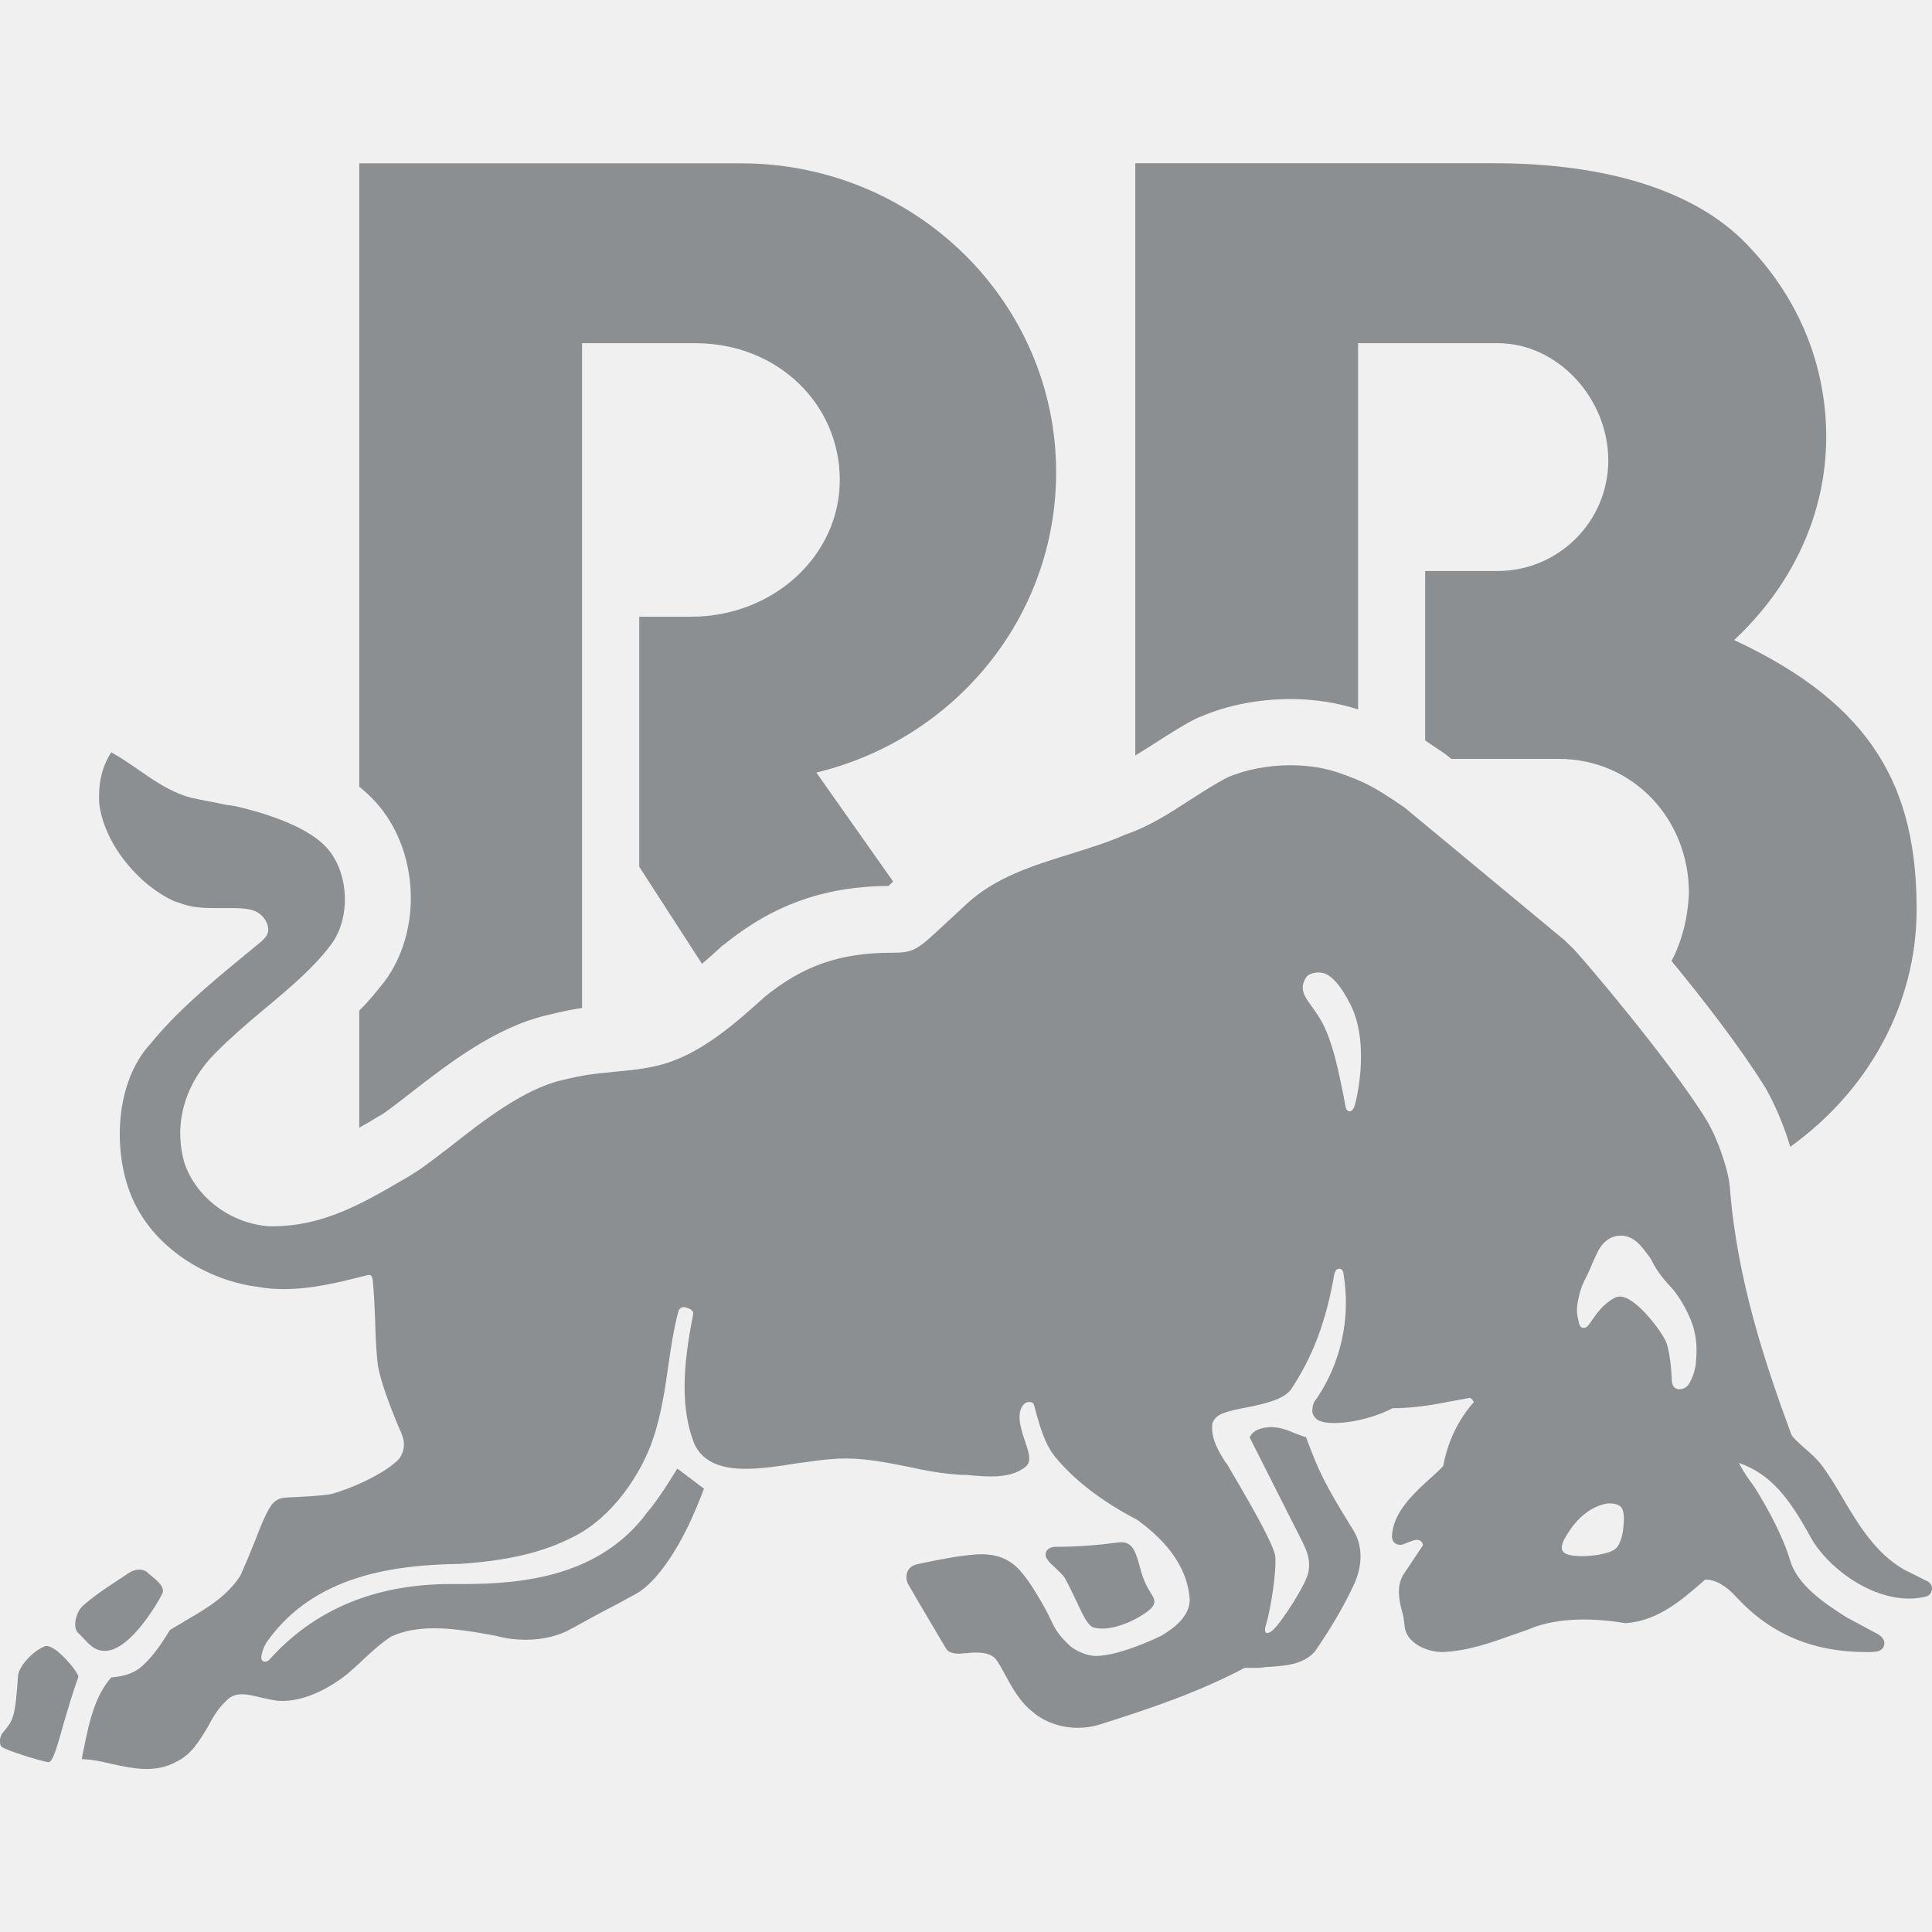
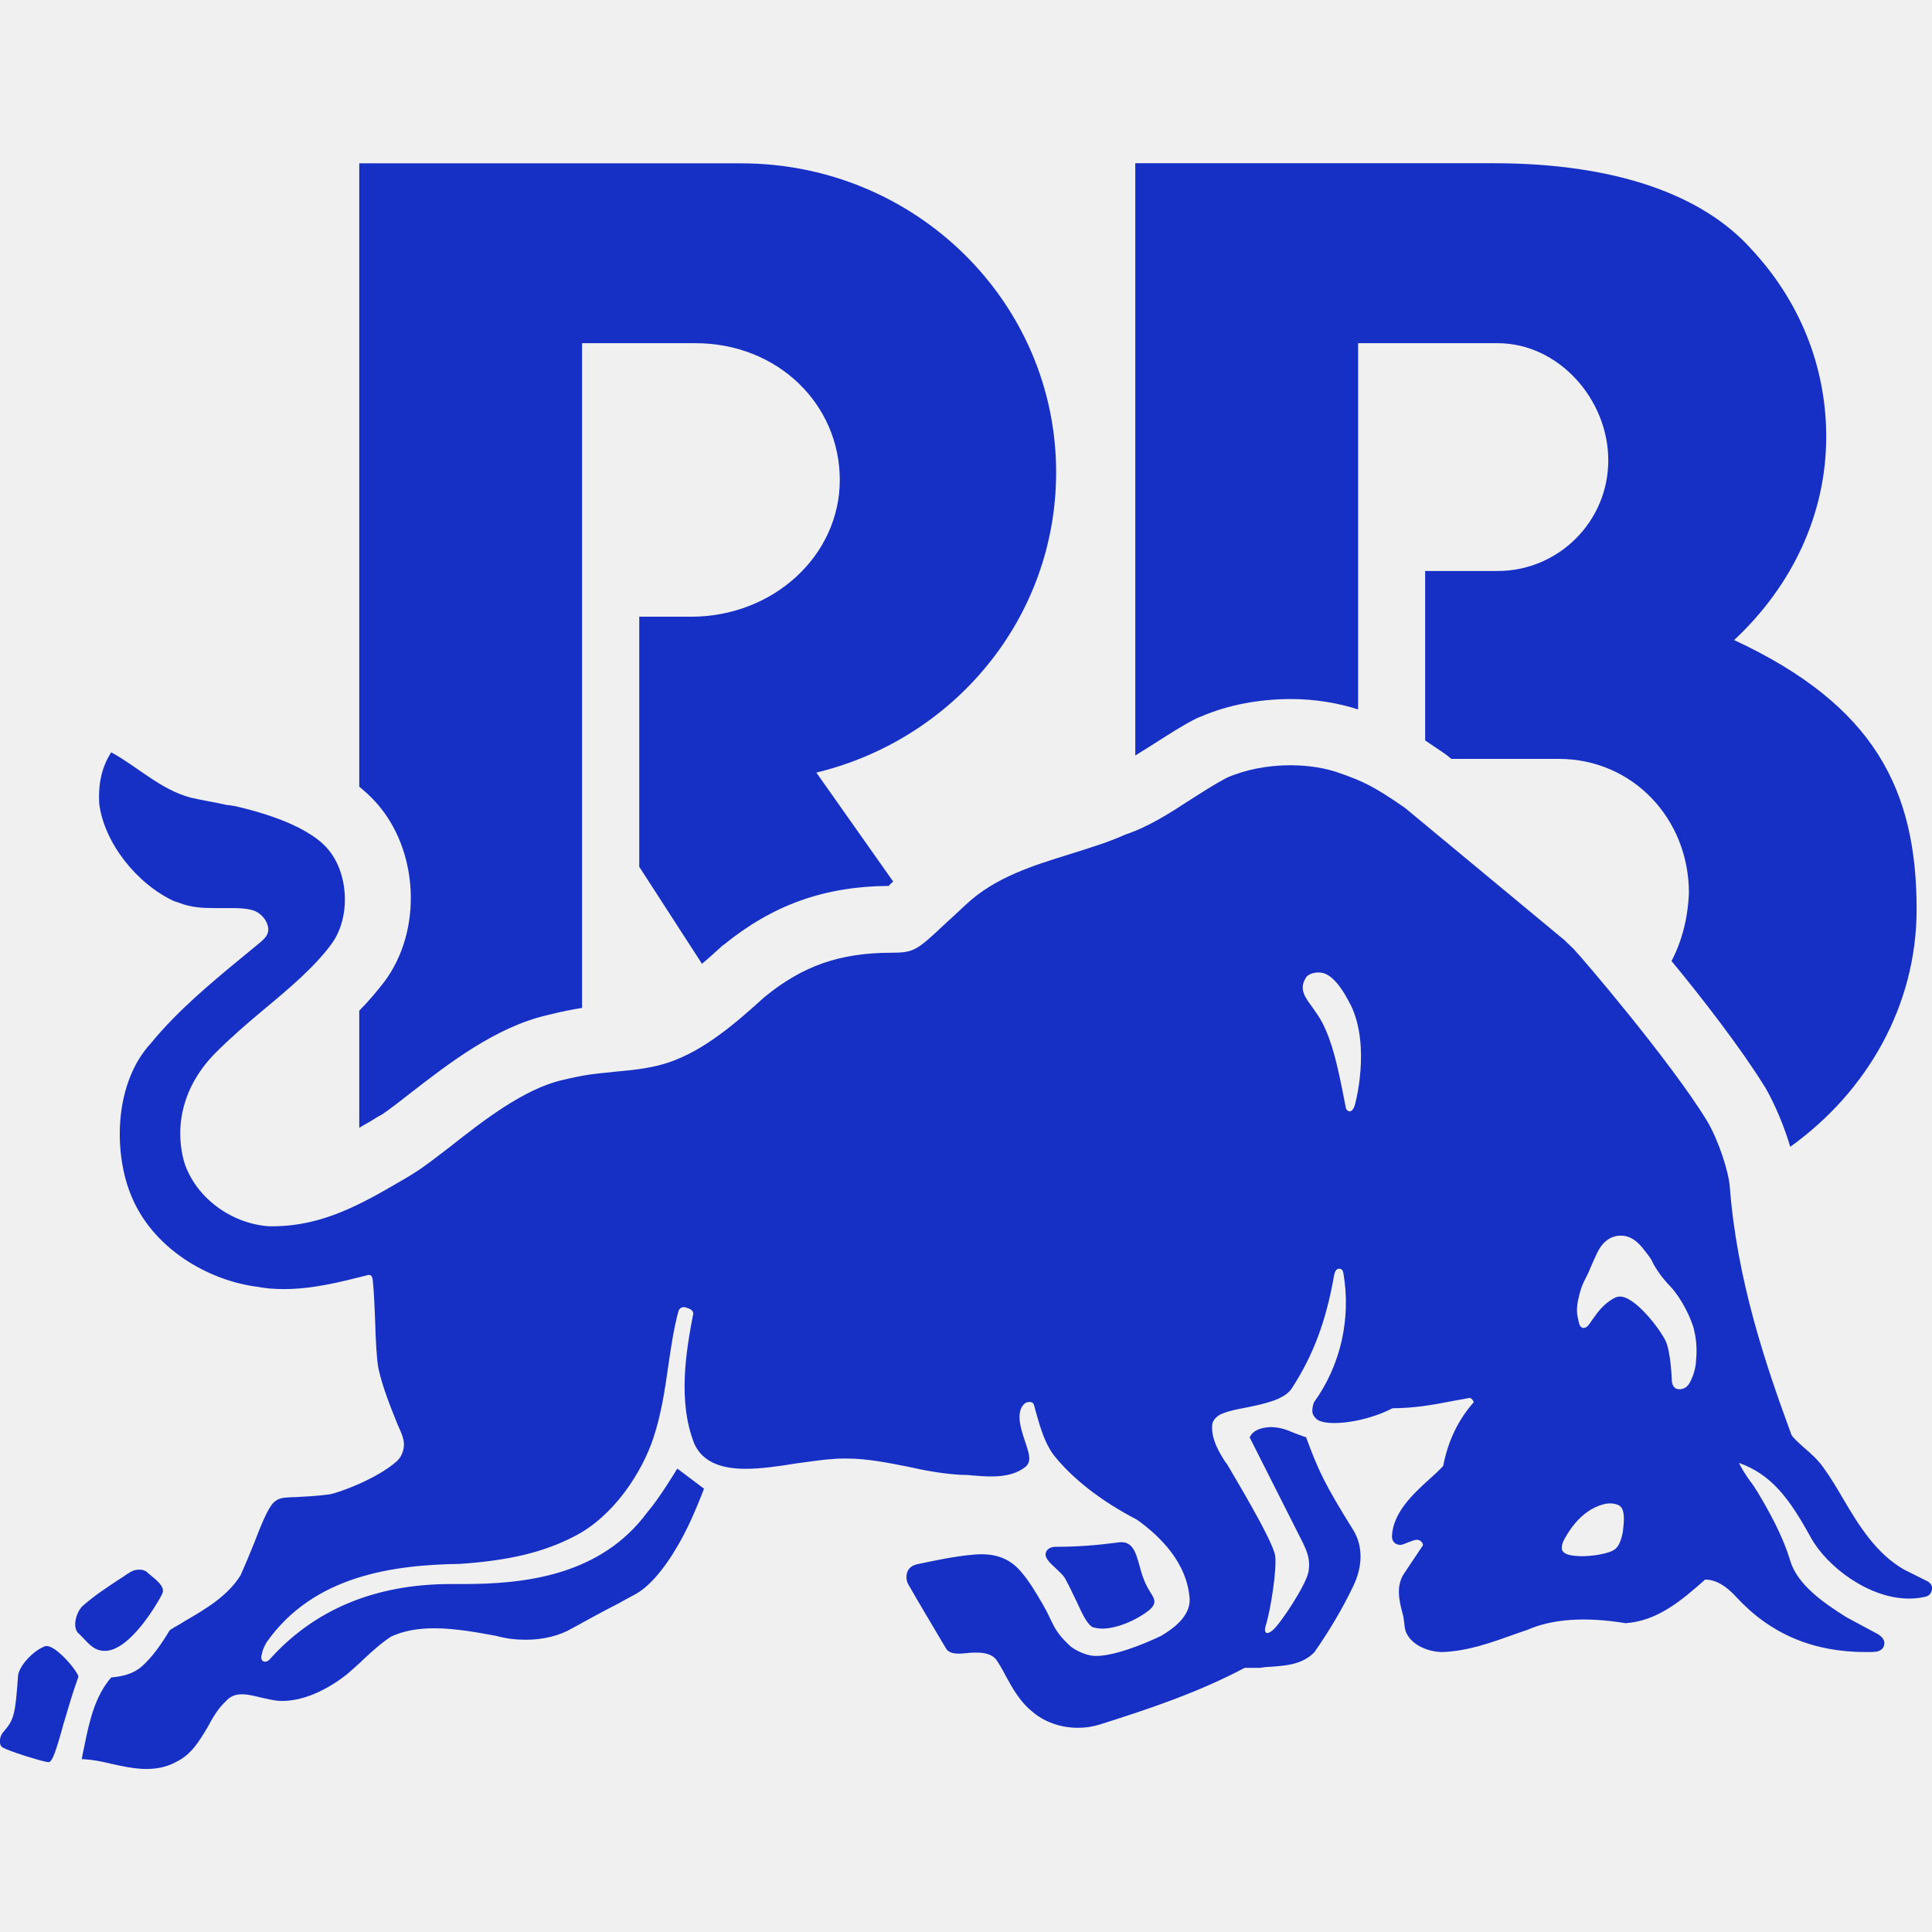
<svg xmlns="http://www.w3.org/2000/svg" id="Layer_1" viewBox="0 0 182.09 151.3" height="400" width="400">
-   <defs>
-     <style>.cls-1{fill:#8b8f91;}</style>
+   <defs fill="#ffffff">
+     <style>.cls-1{fill:#162fc5;}</style>
  </defs>
-   <path class="cls-1" d="M8.49,139.64c.31.26.72.56,1.39.56.36,0,.77-.1,1.13-.31,2.11-1.03,4.26-4.93,4.31-5.14.21-.62-.51-1.18-1.39-1.9l-.1-.1c-.41-.31-1.13-.26-1.59.05-.36.21-.67.46-1.03.67-1.08.72-2.21,1.44-3.39,2.47-.41.36-.67,1.03-.72,1.54-.05.41.05.77.21.98.15.1.98,1.03,1.18,1.18M159.68,110.01c-.26-1.18-1.28-3.13-2.21-4.11-.92-.98-1.23-1.49-1.54-2-.31-.51-.05-.36-1.18-1.75-.98-1.18-1.85-1.08-2.11-1.08,0,0-1.03-.05-1.8,1.08-.31.41-1.03,2.16-1.03,2.16-.36.87-.67,1.13-.98,2.41-.31,1.23-.21,1.75-.05,2.41.1.67.46.72.72.56.26-.15.26-.31,1.08-1.39.72-.92,1.64-1.49,2-1.49,1.44-.15,3.9,3.08,4.42,4.21.46,1.03.56,3.49.56,3.49,0,.1-.05,1.03.72,1.03.67,0,.92-.51,1.03-.72.1-.21.36-.67.51-1.59.1-1.03.15-2.05-.15-3.24M152.6,126.49c-.72-.36-1.49-.1-1.49-.1-2.36.62-3.54,3.08-3.7,3.34,0,0-.36.67-.15,1.03.21.31.56.46,1.59.51,1.03.05,2.93-.21,3.44-.72.51-.46.67-1.64.67-1.64,0-.21.36-2.05-.36-2.41M127.28,79.29c-.77-1.54-1.54-2.52-2.31-2.88-.21-.1-.46-.15-.72-.15-.51,0-1.03.21-1.18.51-.67,1.08-.05,1.85.62,2.77.31.46.67.92.98,1.54.92,1.85,1.39,3.85,2.16,7.86.05.36.31.41.36.41.21,0,.36-.21.46-.46.05-.05,1.59-5.65-.36-9.6M182.07,134.45c-.05.36-.31.62-.72.67-.46.1-.92.15-1.44.15-3.75,0-7.7-2.98-9.24-5.75-2.05-3.75-3.75-5.96-6.78-7.04.31.62.67,1.18,1.08,1.75.26.31.46.67.67.98.98,1.64,2.36,4.06,3.08,6.47.67,2.26,3.08,3.95,5.29,5.34l2.77,1.49c.56.26.87.67.82,1.03-.05.31-.15.56-.67.72l-.51.05h-.56c-4.98,0-8.99-1.69-12.22-5.19-.98-1.08-1.95-1.64-2.93-1.64-2.21,1.95-4.47,3.9-7.5,4.11-3.75-.62-6.88-.41-9.24.62-.41.15-.77.26-1.18.41-2.16.77-4.37,1.59-6.83,1.69-1.34,0-3.03-.67-3.49-2-.15-.56-.1-1.08-.31-1.75-.31-1.18-.56-2.41.1-3.54l1.85-2.77c0-.26-.21-.46-.46-.51-.26-.05-.56.1-.87.21-.31.1-.56.26-.82.26-.82-.05-.77-.82-.77-.82.1-2.16,1.85-3.85,3.49-5.34.46-.41.92-.82,1.34-1.28.46-2.36,1.39-4.31,2.88-6.01-.05-.15-.15-.31-.36-.41-.56.1-1.13.21-1.69.31-1.8.36-3.65.67-5.6.67-2.57,1.34-6.11,1.75-7.09,1.08,0,0-.41-.31-.46-.67-.05-.36.05-.77.15-.98,2.52-3.49,3.49-7.91,2.77-12.12-.05-.36-.21-.46-.41-.46-.31,0-.41.36-.46.56-.77,4.42-2,7.65-4.01,10.73-.67,1.03-2.52,1.44-4.31,1.8-.77.15-1.44.26-2.21.56-.41.15-.98.56-.98,1.18-.05,1.28.62,2.41,1.28,3.44l.1.1c.15.31,4.42,7.29,4.57,8.73.15,1.23-.41,5.03-.92,6.62-.15.56.1.62.15.62.1,0,.26-.05.46-.21.72-.51,3.24-4.37,3.44-5.55.21-1.18-.15-1.95-.51-2.72l-5.03-9.96.05-.1c.26-.51.92-.82,1.85-.87h.1c.82,0,1.54.26,2.21.56.31.1.67.26.98.36h.1l.05.1c1.13,3.03,1.64,4.21,4.42,8.68.92,1.49.92,3.39,0,5.29-1.03,2.16-2.26,4.21-3.65,6.21-1.13,1.18-2.67,1.28-4.16,1.39-.31,0-.67.05-.98.1h-1.44c-4.37,2.31-8.94,3.85-13.66,5.34-.67.21-1.34.31-2.05.31-1.64,0-3.18-.56-4.26-1.49-1.18-.92-1.9-2.21-2.57-3.44-.26-.51-.56-1.03-.87-1.49-.36-.46-.98-.67-1.85-.67-.31,0-.62,0-.87.05-.26,0-.51.05-.77.05-.41,0-.98-.05-1.23-.46l-.46-.77c-1.03-1.75-2.05-3.44-3.08-5.24-.26-.41-.26-.92-.1-1.28.15-.36.46-.56.87-.67,1.95-.41,3.65-.77,5.44-.92,1.85-.15,3.24.31,4.31,1.54.82.92,1.44,2,2.05,3.03,1.13,1.9.92,2.47,2.72,4.11.05.05,1.03.77,2.16.87,1.69.1,4.57-1.03,6.37-1.9,1.13-.67,2.67-1.8,2.67-3.39-.21-3.49-2.82-6.01-4.98-7.55-3.39-1.75-6.11-3.9-7.86-6.11-.82-1.13-1.23-2.52-1.59-3.8-.1-.31-.15-.62-.26-.92-.05-.21-.26-.26-.41-.26s-.36.05-.46.15c-.87.77-.36,2.36,0,3.44.05.15.1.31.15.46l.05.15c.26.82.41,1.44-.1,1.9-.77.62-1.8.92-3.24.92-.62,0-1.23-.05-1.85-.1-.36-.05-.67-.05-.98-.05-1.75-.1-3.44-.41-5.03-.77-1.85-.36-3.8-.77-5.8-.77-.46,0-.87,0-1.28.05-1.03.05-2.21.26-3.44.41-1.59.26-3.29.51-4.78.51-2.52,0-4.11-.77-4.83-2.36-1.59-4.01-.77-8.78-.1-12.27,0-.36-.46-.51-.67-.56-.1-.05-.15-.05-.21-.05-.21,0-.41.1-.51.36-.46,1.69-.72,3.49-.98,5.29-.31,2.21-.67,4.52-1.39,6.68-1.08,3.29-3.8,7.45-7.5,9.3-2.88,1.49-6.16,2.26-10.73,2.57-6.16.1-13.76,1.03-18.23,7.4-.31.56-.36.72-.46,1.18-.05.21-.05.41.05.51.15.21.46.15.67-.05,4.21-4.72,9.96-7.14,17.1-7.14h1.18c5.75,0,12.94-.77,17.36-6.78,1.08-1.23,2.72-3.95,2.72-3.95l.1-.15,2.52,1.9-.05.1c0,.05-1.08,2.77-1.75,4.01-.67,1.34-2.52,4.62-4.62,5.8-.51.26-1.13.62-1.8.98-1.23.62-2.72,1.44-4.21,2.26-1.23.72-2.77,1.08-4.37,1.08-.92,0-1.85-.1-2.77-.36-1.69-.31-3.85-.72-5.85-.72-1.64,0-2.93.26-4.06.77-.87.56-1.75,1.34-2.57,2.11-.51.51-1.08.98-1.59,1.44-1.23.98-3.8,2.67-6.47,2.52-.56-.05-1.13-.21-1.64-.31-.62-.15-1.23-.31-1.8-.31-.67,0-1.13.21-1.54.67-.72.67-1.23,1.54-1.69,2.41-.77,1.28-1.54,2.62-2.98,3.29-.82.46-1.75.67-2.82.67s-2.31-.26-3.39-.51c-.87-.21-1.64-.36-2.47-.41h-.21l.05-.31c.05-.36.15-.67.21-1.03.46-2.26.98-4.57,2.47-6.32l.05-.05h.05c.98-.1,2-.31,2.82-1.03,1.03-.92,1.85-2.11,2.62-3.39l.05-.05c.46-.31.98-.56,1.44-.87,1.95-1.13,3.95-2.31,5.19-4.26.41-.92.87-2,1.28-3.03.67-1.75,1.28-3.24,1.8-3.8.31-.31.62-.46,1.08-.51.21,0,.51-.05.98-.05.87-.05,2.11-.1,3.24-.26.72-.1,4.52-1.44,6.42-3.18.51-.51.77-1.39.51-2.16-.05-.26-.26-.72-.51-1.28-.56-1.39-1.44-3.54-1.8-5.29-.15-.77-.26-2.67-.31-4.62-.05-1.23-.1-2.47-.21-3.59-.05-.56-.26-.56-.36-.56-.05,0-.15,0-.26.05-2.47.62-5.03,1.28-7.75,1.28-.87,0-1.64-.05-2.47-.21-4.57-.56-10.07-3.59-12.07-8.94-1.54-4.06-1.39-10.32,1.95-13.97,2.52-3.08,5.55-5.6,8.53-8.06.56-.46,1.18-.98,1.75-1.44.62-.51.87-.87.82-1.39-.1-.82-.77-1.49-1.44-1.69-.72-.21-1.54-.21-2.21-.21h-1.44c-1.08,0-2.21-.05-3.34-.51-.15-.05-.31-.1-.46-.15-3.44-1.59-6.57-5.44-7.04-9.19-.1-1.8.21-3.39,1.13-4.83,2.47,1.34,4.62,3.49,7.45,4.26,1.08.26,2.16.41,3.29.67.15.05.46.05.67.1l.31.05c1.75.41,6.47,1.59,8.58,3.9,2.11,2.31,2.31,6.57.46,9.09-1.59,2.16-3.95,4.16-6.42,6.21-1.54,1.28-3.08,2.62-4.47,4.01-2.93,2.93-4.01,6.68-2.98,10.37,1.08,3.29,4.37,5.75,7.96,6.01h.36c4.83,0,8.58-2.21,12.53-4.52.36-.21.77-.46,1.08-.67.67-.41,2.05-1.49,3.13-2.31,3.18-2.52,6.98-5.44,10.53-6.27,2.36-.56,2.77-.56,5.24-.82,1.75-.15,3.39-.36,4.88-.87,3.29-1.13,6.16-3.59,8.99-6.16,3.6-2.93,7.09-4.16,11.97-4.16,2.11,0,2.41-.26,4.98-2.67.56-.51,1.23-1.13,2.05-1.9,2.77-2.57,6.32-3.65,9.76-4.72,1.75-.56,3.54-1.08,5.24-1.85,2.16-.72,4.16-2,6.06-3.24,1.13-.72,2.31-1.49,3.49-2.11,1.75-.77,3.85-1.18,6.01-1.18,1.69,0,3.34.26,4.72.77,2.16.77,3.08,1.18,6.06,3.24l15.05,12.48.21.21c.26.26.62.56.87.87.46.46,8.83,10.22,12.33,15.92,1.13,1.9,2.05,4.83,2.16,6.21.67,8.78,3.34,16.69,5.8,23.37.1.26.62.72,1.18,1.23.67.56,1.39,1.23,1.85,1.9.67.92,1.28,1.95,1.85,2.93,1.49,2.52,3.08,5.14,5.75,6.68,0,0,1.23.62,2.26,1.13.36.26.41.51.36.82M4.38,139.74c-.05,0-.15,0-.21.05-1.13.46-2.41,1.9-2.47,2.77-.26,3.75-.41,4.16-1.39,5.29-.31.31-.46,1.08-.15,1.39.31.31,3.95,1.44,4.37,1.44h.1c.31-.1.62-.92,1.34-3.54.41-1.39.87-2.98,1.39-4.42.05-.1.05-.21-.31-.72-.41-.62-1.85-2.26-2.67-2.26M101.44,135.48c.56,1.23,1.08,2.36,1.64,2.52.26.05.51.1.82.1,1.28,0,3.13-.72,4.42-1.75.72-.62.51-1.03.15-1.59-.1-.15-.21-.36-.36-.62-.36-.67-.56-1.39-.72-2-.36-1.28-.67-2.36-2-2.16-1.95.26-3.8.41-5.91.41-.05,0-.67,0-.87.46-.26.51.31,1.03.87,1.54.31.31.67.62.87.92.31.56.72,1.39,1.08,2.16M112.74,52.33l.21-.1.26-.1c2.52-1.08,5.44-1.64,8.47-1.64,2.21,0,4.42.36,6.32.98V16.95h13.15c5.75,0,10.43,5.29,10.43,11.04s-4.67,10.43-10.43,10.43h-6.83v15.97c.51.36,1.08.72,1.75,1.18l.21.15.51.41h10.12c6.98,0,12.27,5.65,12.27,12.63-.1,2.41-.67,4.57-1.64,6.42,2.93,3.54,6.57,8.27,8.73,11.76l.1.15c.92,1.59,1.8,3.7,2.36,5.6,7.24-5.19,11.91-13.3,11.91-22.39,0-11.25-3.95-19.21-17.2-25.37,5.39-5.03,8.68-11.76,8.68-19.16,0-6.73-2.57-12.89-7.09-17.72-4.67-5.19-12.99-8.06-24.24-8.06h-33.79v55.82c.56-.36,1.18-.72,1.8-1.13,1.23-.77,2.52-1.64,3.95-2.36M35.09,90.18c-.41.26-.82.46-1.23.72v-11.04c.87-.87,1.64-1.8,2.36-2.72,3.65-4.88,3.24-12.48-.82-16.95-.46-.51-.98-.98-1.54-1.44V0h36c16.38,0,29.68,13.04,29.68,29.12,0,13.71-9.6,25.16-22.6,28.3l7.24,10.27c-.15.15-.31.26-.41.41-6.11.05-10.94,1.8-15.56,5.55l-.15.1-.1.1c-.62.56-1.18,1.08-1.8,1.59l-5.91-9.14v-23.57h4.88c7.75,0,14.02-5.75,14.02-12.89s-5.85-12.89-13.61-12.89h-10.68v62.65c-.92.15-1.8.31-3.24.67-4.93,1.13-9.4,4.62-12.99,7.4-1.95,1.54-2.52,1.9-2.67,2-.31.15-.62.36-.87.51" />
+   <path class="cls-1" d="M8.49,139.64c.31.26.72.56,1.39.56.36,0,.77-.1,1.13-.31,2.11-1.03,4.26-4.93,4.31-5.14.21-.62-.51-1.18-1.39-1.9l-.1-.1c-.41-.31-1.13-.26-1.59.05-.36.21-.67.46-1.03.67-1.08.72-2.21,1.44-3.39,2.47-.41.36-.67,1.03-.72,1.54-.05.41.05.77.21.98.15.1.98,1.03,1.18,1.18M159.68,110.01c-.26-1.18-1.28-3.13-2.21-4.11-.92-.98-1.23-1.49-1.54-2-.31-.51-.05-.36-1.18-1.75-.98-1.18-1.85-1.08-2.11-1.08,0,0-1.03-.05-1.8,1.08-.31.41-1.03,2.16-1.03,2.16-.36.87-.67,1.13-.98,2.41-.31,1.23-.21,1.75-.05,2.41.1.67.46.72.72.56.26-.15.26-.31,1.08-1.39.72-.92,1.64-1.49,2-1.49,1.44-.15,3.9,3.08,4.42,4.21.46,1.03.56,3.49.56,3.49,0,.1-.05,1.03.72,1.03.67,0,.92-.51,1.03-.72.1-.21.36-.67.51-1.59.1-1.03.15-2.05-.15-3.24M152.6,126.49c-.72-.36-1.49-.1-1.49-.1-2.36.62-3.54,3.08-3.7,3.34,0,0-.36.67-.15,1.03.21.31.56.46,1.59.51,1.03.05,2.93-.21,3.44-.72.51-.46.67-1.64.67-1.64,0-.21.36-2.05-.36-2.41M127.28,79.29c-.77-1.54-1.54-2.52-2.31-2.88-.21-.1-.46-.15-.72-.15-.51,0-1.03.21-1.18.51-.67,1.08-.05,1.85.62,2.77.31.46.67.92.98,1.54.92,1.85,1.39,3.85,2.16,7.86.05.36.31.41.36.41.21,0,.36-.21.46-.46.05-.05,1.59-5.65-.36-9.6M182.07,134.45c-.05.36-.31.62-.72.67-.46.1-.92.15-1.44.15-3.75,0-7.7-2.98-9.24-5.75-2.05-3.75-3.75-5.96-6.78-7.04.31.62.67,1.18,1.08,1.75.26.31.46.67.67.98.98,1.64,2.36,4.06,3.08,6.47.67,2.26,3.08,3.95,5.29,5.34l2.77,1.49c.56.26.87.67.82,1.03-.05.31-.15.56-.67.72l-.51.05h-.56c-4.98,0-8.99-1.69-12.22-5.19-.98-1.08-1.95-1.64-2.93-1.64-2.21,1.95-4.47,3.9-7.5,4.11-3.75-.62-6.88-.41-9.24.62-.41.15-.77.26-1.18.41-2.16.77-4.37,1.59-6.83,1.69-1.34,0-3.03-.67-3.49-2-.15-.56-.1-1.08-.31-1.75-.31-1.18-.56-2.41.1-3.54l1.85-2.77c0-.26-.21-.46-.46-.51-.26-.05-.56.1-.87.21-.31.1-.56.26-.82.26-.82-.05-.77-.82-.77-.82.1-2.16,1.85-3.85,3.49-5.34.46-.41.92-.82,1.34-1.28.46-2.36,1.39-4.31,2.88-6.01-.05-.15-.15-.31-.36-.41-.56.1-1.13.21-1.69.31-1.8.36-3.65.67-5.6.67-2.57,1.34-6.11,1.75-7.09,1.08,0,0-.41-.31-.46-.67-.05-.36.05-.77.15-.98,2.52-3.49,3.49-7.91,2.77-12.12-.05-.36-.21-.46-.41-.46-.31,0-.41.36-.46.56-.77,4.42-2,7.65-4.01,10.73-.67,1.03-2.52,1.44-4.31,1.8-.77.15-1.44.26-2.21.56-.41.15-.98.56-.98,1.18-.05,1.28.62,2.41,1.28,3.44l.1.1c.15.31,4.42,7.29,4.57,8.73.15,1.23-.41,5.03-.92,6.62-.15.56.1.62.15.62.1,0,.26-.05.46-.21.72-.51,3.24-4.37,3.44-5.55.21-1.18-.15-1.95-.51-2.72l-5.03-9.96.05-.1c.26-.51.92-.82,1.85-.87h.1c.82,0,1.54.26,2.21.56.31.1.67.26.98.36h.1l.05.1c1.13,3.03,1.64,4.21,4.42,8.68.92,1.49.92,3.39,0,5.29-1.03,2.16-2.26,4.21-3.65,6.21-1.13,1.18-2.67,1.28-4.16,1.39-.31,0-.67.05-.98.1h-1.44c-4.37,2.31-8.94,3.85-13.66,5.34-.67.21-1.34.31-2.05.31-1.64,0-3.18-.56-4.26-1.49-1.18-.92-1.9-2.21-2.57-3.44-.26-.51-.56-1.03-.87-1.49-.36-.46-.98-.67-1.85-.67-.31,0-.62,0-.87.05-.26,0-.51.05-.77.05-.41,0-.98-.05-1.23-.46l-.46-.77c-1.03-1.75-2.05-3.44-3.08-5.24-.26-.41-.26-.92-.1-1.28.15-.36.46-.56.87-.67,1.95-.41,3.65-.77,5.44-.92,1.85-.15,3.24.31,4.31,1.54.82.92,1.44,2,2.05,3.03,1.13,1.9.92,2.47,2.72,4.11.05.05,1.03.77,2.16.87,1.69.1,4.57-1.03,6.37-1.9,1.13-.67,2.67-1.8,2.67-3.39-.21-3.49-2.82-6.01-4.98-7.55-3.39-1.75-6.11-3.9-7.86-6.11-.82-1.13-1.23-2.52-1.59-3.8-.1-.31-.15-.62-.26-.92-.05-.21-.26-.26-.41-.26s-.36.05-.46.15c-.87.77-.36,2.36,0,3.44.05.15.1.31.15.46l.05.15c.26.82.41,1.44-.1,1.9-.77.62-1.8.92-3.24.92-.62,0-1.23-.05-1.85-.1-.36-.05-.67-.05-.98-.05-1.75-.1-3.44-.41-5.03-.77-1.85-.36-3.8-.77-5.8-.77-.46,0-.87,0-1.28.05-1.03.05-2.21.26-3.44.41-1.59.26-3.29.51-4.78.51-2.52,0-4.11-.77-4.83-2.36-1.59-4.01-.77-8.78-.1-12.27,0-.36-.46-.51-.67-.56-.1-.05-.15-.05-.21-.05-.21,0-.41.1-.51.36-.46,1.69-.72,3.49-.98,5.29-.31,2.21-.67,4.52-1.39,6.68-1.08,3.29-3.8,7.45-7.5,9.3-2.88,1.49-6.16,2.26-10.73,2.57-6.16.1-13.76,1.03-18.23,7.4-.31.56-.36.72-.46,1.18-.05.21-.05.41.05.51.15.21.46.15.67-.05,4.21-4.72,9.96-7.14,17.1-7.14h1.18c5.75,0,12.94-.77,17.36-6.78,1.08-1.23,2.72-3.95,2.72-3.95l.1-.15,2.52,1.9-.05.1c0,.05-1.08,2.77-1.75,4.01-.67,1.34-2.52,4.62-4.62,5.8-.51.26-1.13.62-1.8.98-1.23.62-2.72,1.44-4.21,2.26-1.23.72-2.77,1.08-4.37,1.08-.92,0-1.85-.1-2.77-.36-1.69-.31-3.85-.72-5.85-.72-1.64,0-2.93.26-4.06.77-.87.56-1.75,1.34-2.57,2.11-.51.51-1.08.98-1.59,1.44-1.23.98-3.8,2.67-6.47,2.52-.56-.05-1.13-.21-1.64-.31-.62-.15-1.23-.31-1.8-.31-.67,0-1.13.21-1.54.67-.72.67-1.23,1.54-1.69,2.41-.77,1.28-1.54,2.62-2.98,3.29-.82.46-1.75.67-2.82.67s-2.31-.26-3.39-.51c-.87-.21-1.64-.36-2.47-.41h-.21l.05-.31c.05-.36.15-.67.21-1.03.46-2.26.98-4.57,2.47-6.32l.05-.05h.05c.98-.1,2-.31,2.82-1.03,1.03-.92,1.85-2.11,2.62-3.39l.05-.05c.46-.31.98-.56,1.44-.87,1.95-1.13,3.95-2.31,5.19-4.26.41-.92.87-2,1.28-3.03.67-1.75,1.28-3.24,1.8-3.8.31-.31.62-.46,1.08-.51.21,0,.51-.05.98-.05.87-.05,2.11-.1,3.24-.26.72-.1,4.52-1.44,6.42-3.18.51-.51.77-1.39.51-2.16-.05-.26-.26-.72-.51-1.28-.56-1.39-1.44-3.54-1.8-5.29-.15-.77-.26-2.67-.31-4.62-.05-1.23-.1-2.47-.21-3.59-.05-.56-.26-.56-.36-.56-.05,0-.15,0-.26.05-2.47.62-5.03,1.28-7.75,1.28-.87,0-1.64-.05-2.47-.21-4.57-.56-10.07-3.59-12.07-8.94-1.54-4.06-1.39-10.32,1.95-13.97,2.52-3.08,5.55-5.6,8.53-8.06.56-.46,1.18-.98,1.75-1.44.62-.51.87-.87.82-1.39-.1-.82-.77-1.49-1.44-1.69-.72-.21-1.54-.21-2.21-.21h-1.44c-1.08,0-2.21-.05-3.34-.51-.15-.05-.31-.1-.46-.15-3.44-1.59-6.57-5.44-7.04-9.19-.1-1.8.21-3.39,1.13-4.83,2.47,1.34,4.62,3.49,7.45,4.26,1.08.26,2.16.41,3.29.67.15.05.46.05.67.1l.31.05c1.75.41,6.47,1.59,8.58,3.9,2.11,2.31,2.31,6.57.46,9.09-1.59,2.16-3.95,4.16-6.42,6.21-1.54,1.28-3.08,2.62-4.47,4.01-2.93,2.93-4.01,6.68-2.98,10.37,1.08,3.29,4.37,5.75,7.96,6.01h.36c4.83,0,8.58-2.21,12.53-4.52.36-.21.77-.46,1.08-.67.67-.41,2.05-1.49,3.13-2.31,3.18-2.52,6.98-5.44,10.53-6.27,2.36-.56,2.77-.56,5.24-.82,1.75-.15,3.39-.36,4.88-.87,3.29-1.13,6.16-3.59,8.99-6.16,3.6-2.93,7.09-4.16,11.97-4.16,2.11,0,2.41-.26,4.98-2.67.56-.51,1.23-1.13,2.05-1.9,2.77-2.57,6.32-3.65,9.76-4.72,1.75-.56,3.54-1.08,5.24-1.85,2.16-.72,4.16-2,6.06-3.24,1.13-.72,2.31-1.49,3.49-2.11,1.75-.77,3.85-1.18,6.01-1.18,1.69,0,3.34.26,4.72.77,2.16.77,3.08,1.18,6.06,3.24l15.05,12.48.21.21c.26.26.62.56.87.87.46.46,8.83,10.22,12.33,15.92,1.13,1.9,2.05,4.83,2.16,6.21.67,8.78,3.34,16.69,5.8,23.37.1.26.62.72,1.18,1.23.67.56,1.39,1.23,1.85,1.9.67.92,1.28,1.95,1.85,2.93,1.49,2.52,3.08,5.14,5.75,6.68,0,0,1.23.62,2.26,1.13.36.26.41.51.36.82M4.38,139.74c-.05,0-.15,0-.21.05-1.13.46-2.41,1.9-2.47,2.77-.26,3.75-.41,4.16-1.39,5.29-.31.31-.46,1.08-.15,1.39.31.31,3.95,1.44,4.37,1.44h.1c.31-.1.62-.92,1.34-3.54.41-1.39.87-2.98,1.39-4.42.05-.1.05-.21-.31-.72-.41-.62-1.85-2.26-2.67-2.26M101.44,135.48c.56,1.23,1.08,2.36,1.64,2.52.26.05.51.1.82.1,1.28,0,3.13-.72,4.42-1.75.72-.62.51-1.03.15-1.59-.1-.15-.21-.36-.36-.62-.36-.67-.56-1.39-.72-2-.36-1.28-.67-2.36-2-2.16-1.95.26-3.8.41-5.91.41-.05,0-.67,0-.87.46-.26.51.31,1.03.87,1.54.31.31.67.62.87.92.31.56.72,1.39,1.08,2.16M112.74,52.33l.21-.1.26-.1c2.52-1.08,5.44-1.64,8.47-1.64,2.21,0,4.42.36,6.32.98V16.95h13.15c5.75,0,10.43,5.29,10.43,11.04s-4.67,10.43-10.43,10.43h-6.83v15.97c.51.36,1.08.72,1.75,1.18l.21.15.51.41h10.12c6.98,0,12.27,5.65,12.27,12.63-.1,2.41-.67,4.57-1.64,6.42,2.93,3.54,6.57,8.27,8.73,11.76l.1.15c.92,1.59,1.8,3.7,2.36,5.6,7.24-5.19,11.91-13.3,11.91-22.39,0-11.25-3.95-19.21-17.2-25.37,5.39-5.03,8.68-11.76,8.68-19.16,0-6.73-2.57-12.89-7.09-17.72-4.67-5.19-12.99-8.06-24.24-8.06h-33.79v55.82c.56-.36,1.18-.72,1.8-1.13,1.23-.77,2.52-1.64,3.95-2.36M35.09,90.18c-.41.26-.82.46-1.23.72v-11.04c.87-.87,1.64-1.8,2.36-2.72,3.65-4.88,3.24-12.48-.82-16.95-.46-.51-.98-.98-1.54-1.44V0h36c16.38,0,29.68,13.04,29.68,29.12,0,13.71-9.6,25.16-22.6,28.3l7.24,10.27c-.15.15-.31.26-.41.41-6.11.05-10.94,1.8-15.56,5.55l-.15.1-.1.1c-.62.56-1.18,1.08-1.8,1.59l-5.91-9.14v-23.57h4.88c7.75,0,14.02-5.75,14.02-12.89s-5.85-12.89-13.61-12.89h-10.68v62.65c-.92.15-1.8.31-3.24.67-4.93,1.13-9.4,4.62-12.99,7.4-1.95,1.54-2.52,1.9-2.67,2-.31.15-.62.36-.87.51" fill="#ffffff" />
</svg>
